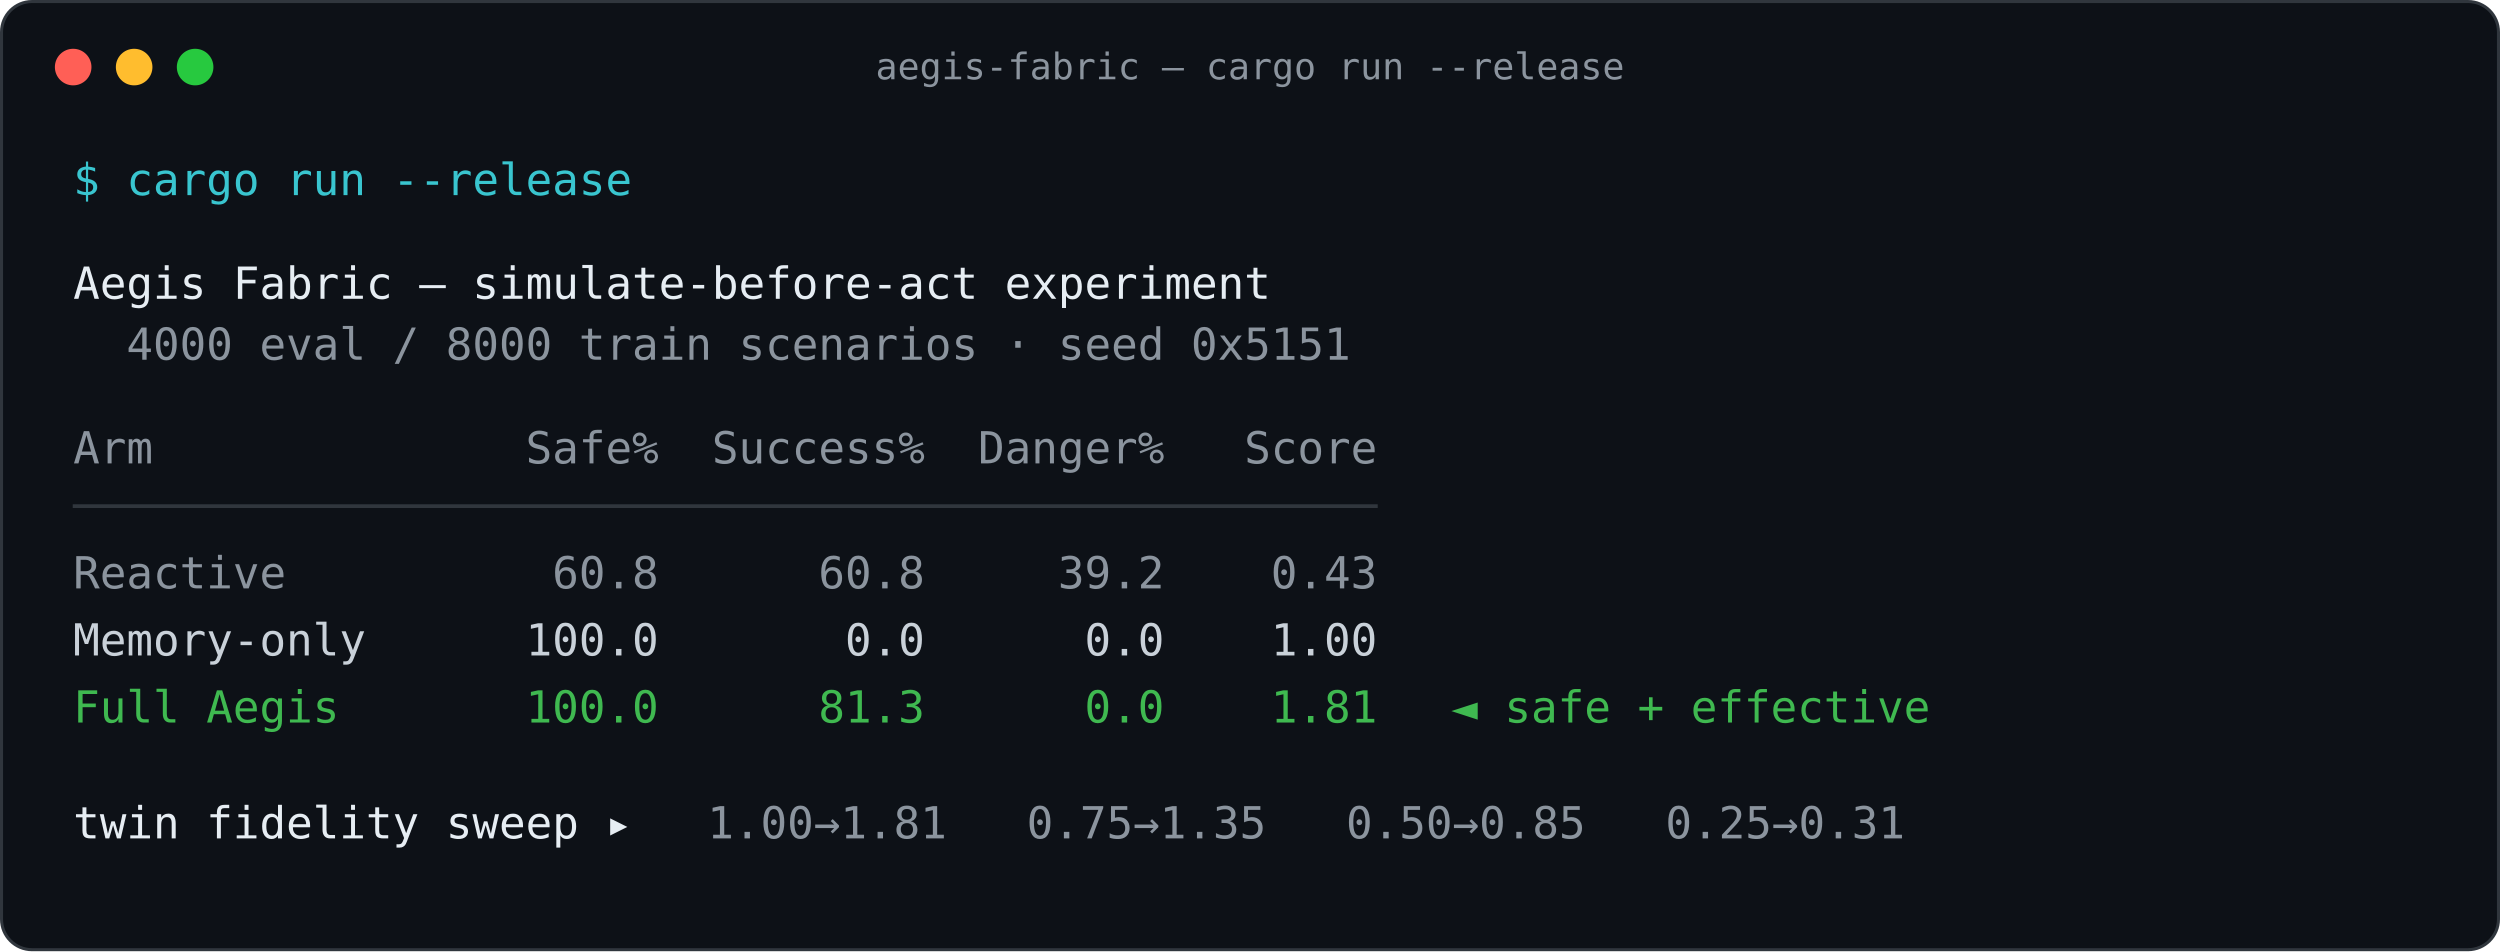
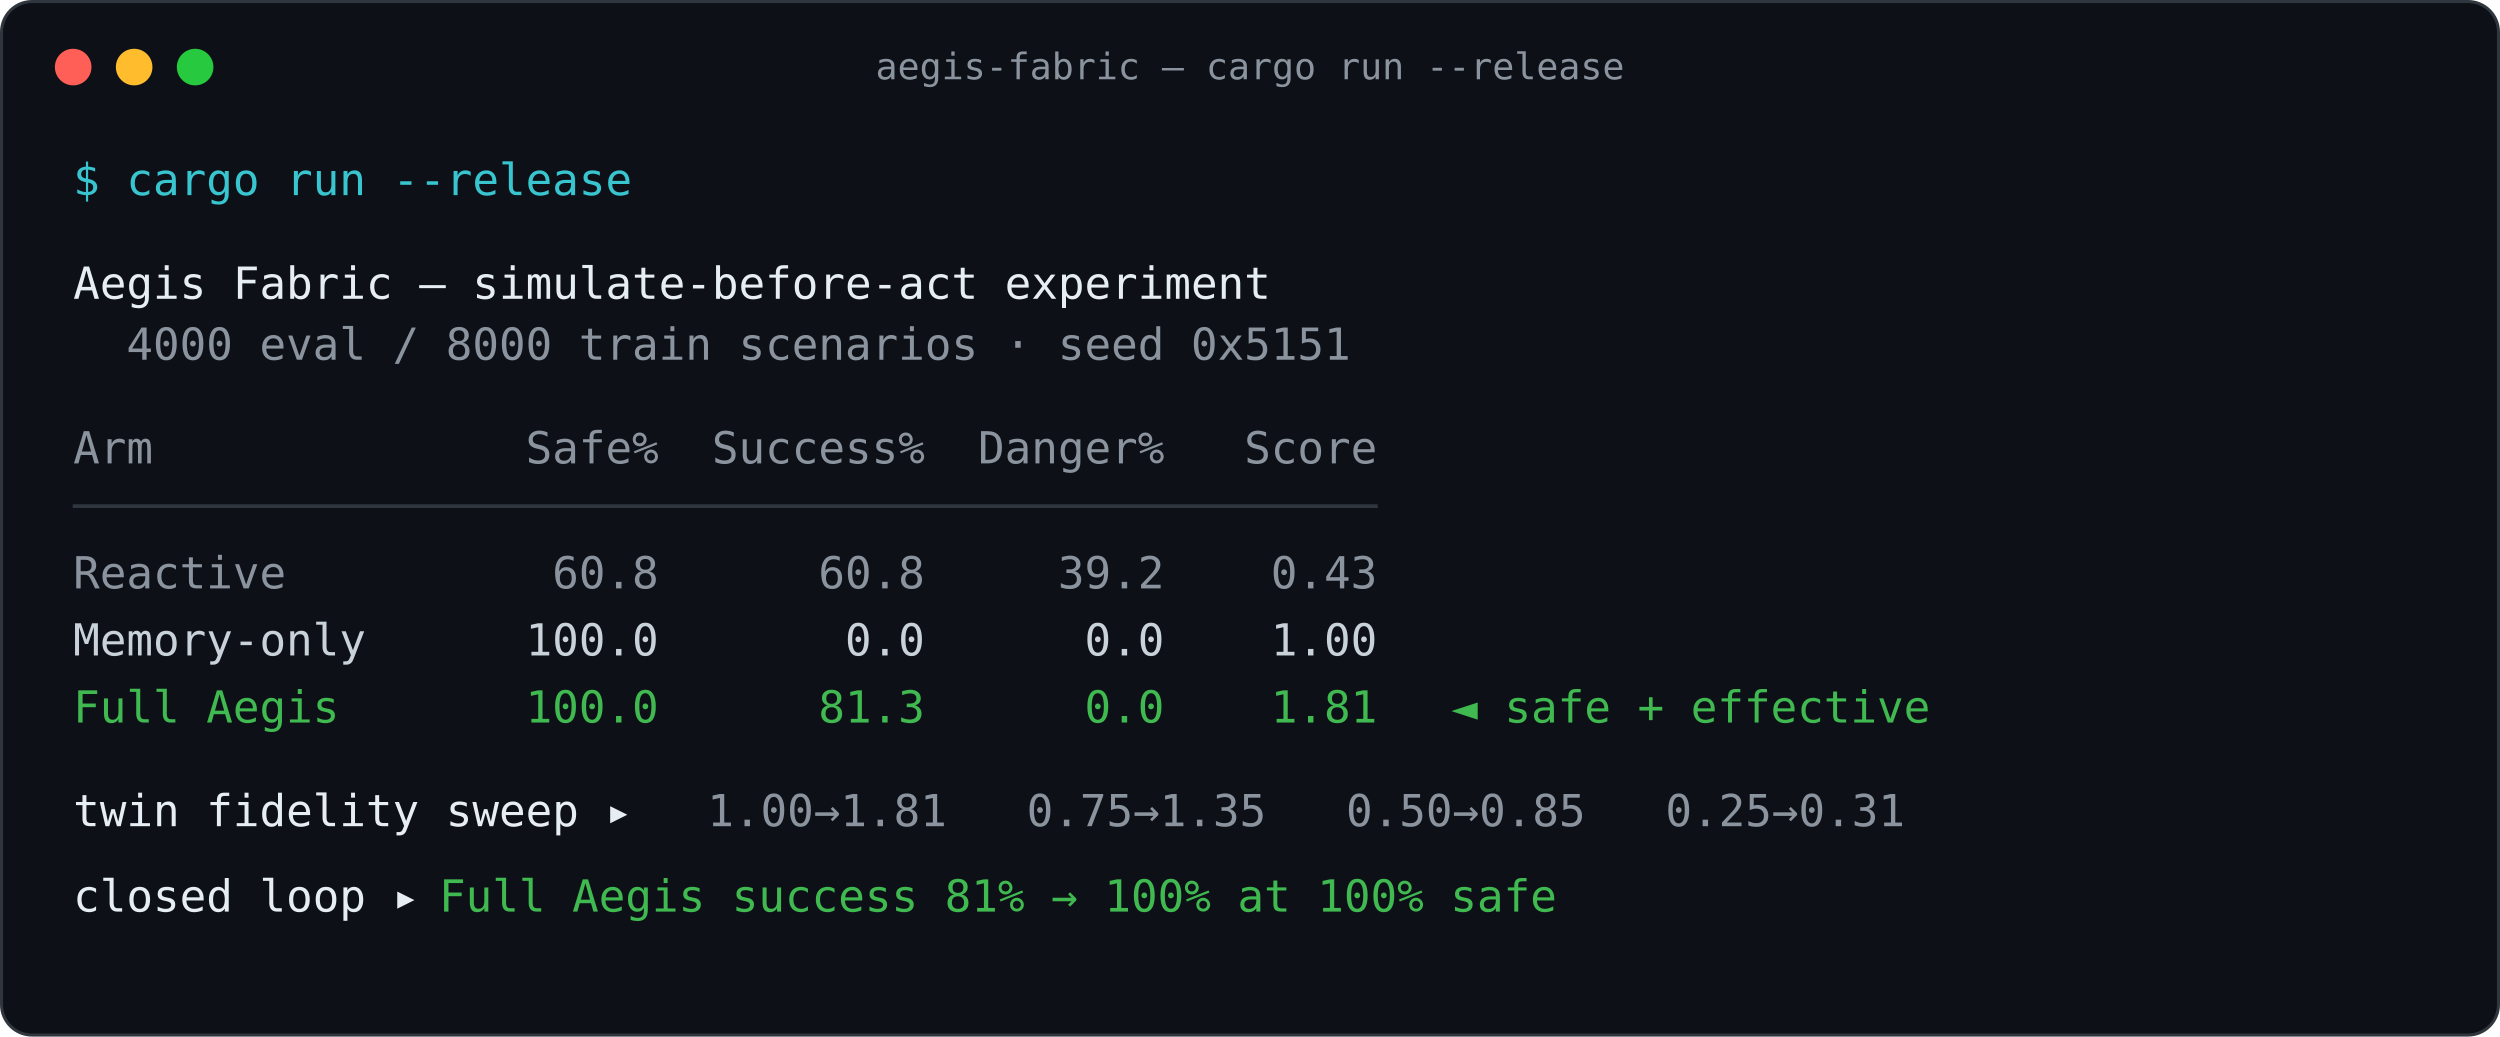
- <svg xmlns="http://www.w3.org/2000/svg" viewBox="0 0 820 312" width="820" height="312" font-family="ui-monospace, 'JetBrains Mono', 'SFMono-Regular', Menlo, Consolas, monospace">
-   <rect x="0.5" y="0.5" width="819" height="311" rx="10" fill="#0d1117" stroke="#30363d" />
+ <svg xmlns="http://www.w3.org/2000/svg" viewBox="0 0 820 340" width="820" height="340" font-family="ui-monospace, 'JetBrains Mono', 'SFMono-Regular', Menlo, Consolas, monospace">
+   <rect x="0.5" y="0.5" width="819" height="339" rx="10" fill="#0d1117" stroke="#30363d" />
  <circle cx="24" cy="22" r="6" fill="#ff5f56" />
  <circle cx="44" cy="22" r="6" fill="#ffbd2e" />
  <circle cx="64" cy="22" r="6" fill="#27c93f" />
  <text x="410" y="26" text-anchor="middle" font-size="12" fill="#8b949e">aegis-fabric — cargo run --release</text>
  <g font-size="14.5" xml:space="preserve">
    <text x="24" y="64" fill="#39c5cf">$ cargo run --release</text>
    <text x="24" y="98" fill="#e6edf3">Aegis Fabric — simulate-before-act experiment</text>
    <text x="24" y="118" fill="#8b949e">  4000 eval / 8000 train scenarios · seed 0x5151</text>
    <text x="24" y="152" fill="#8b949e">Arm              Safe%  Success%  Danger%   Score</text>
    <text x="24" y="171" fill="#30363d">─────────────────────────────────────────────────</text>
    <text x="24" y="193" fill="#8b949e">Reactive          60.8      60.8     39.2    0.43</text>
    <text x="24" y="215" fill="#c9d1d9">Memory-only      100.0       0.0      0.0    1.00</text>
    <text x="24" y="237" fill="#3fb950">Full Aegis       100.0      81.3      0.0    1.81</text>
    <text x="476" y="237" fill="#3fb950">◄ safe + effective</text>
-     <text x="24" y="275" fill="#e6edf3">twin fidelity sweep ▸ </text>
-     <text x="232" y="275" fill="#8b949e">1.00→1.81   0.75→1.35   0.50→0.85   0.25→0.31</text>
+     <text x="24" y="271" fill="#e6edf3">twin fidelity sweep ▸ </text>
+     <text x="232" y="271" fill="#8b949e">1.00→1.81   0.75→1.35   0.50→0.85   0.25→0.31</text>
+     <text x="24" y="299" fill="#e6edf3">closed loop ▸ </text>
+     <text x="144" y="299" fill="#3fb950">Full Aegis success 81% → 100% at 100% safe</text>
  </g>
</svg>
